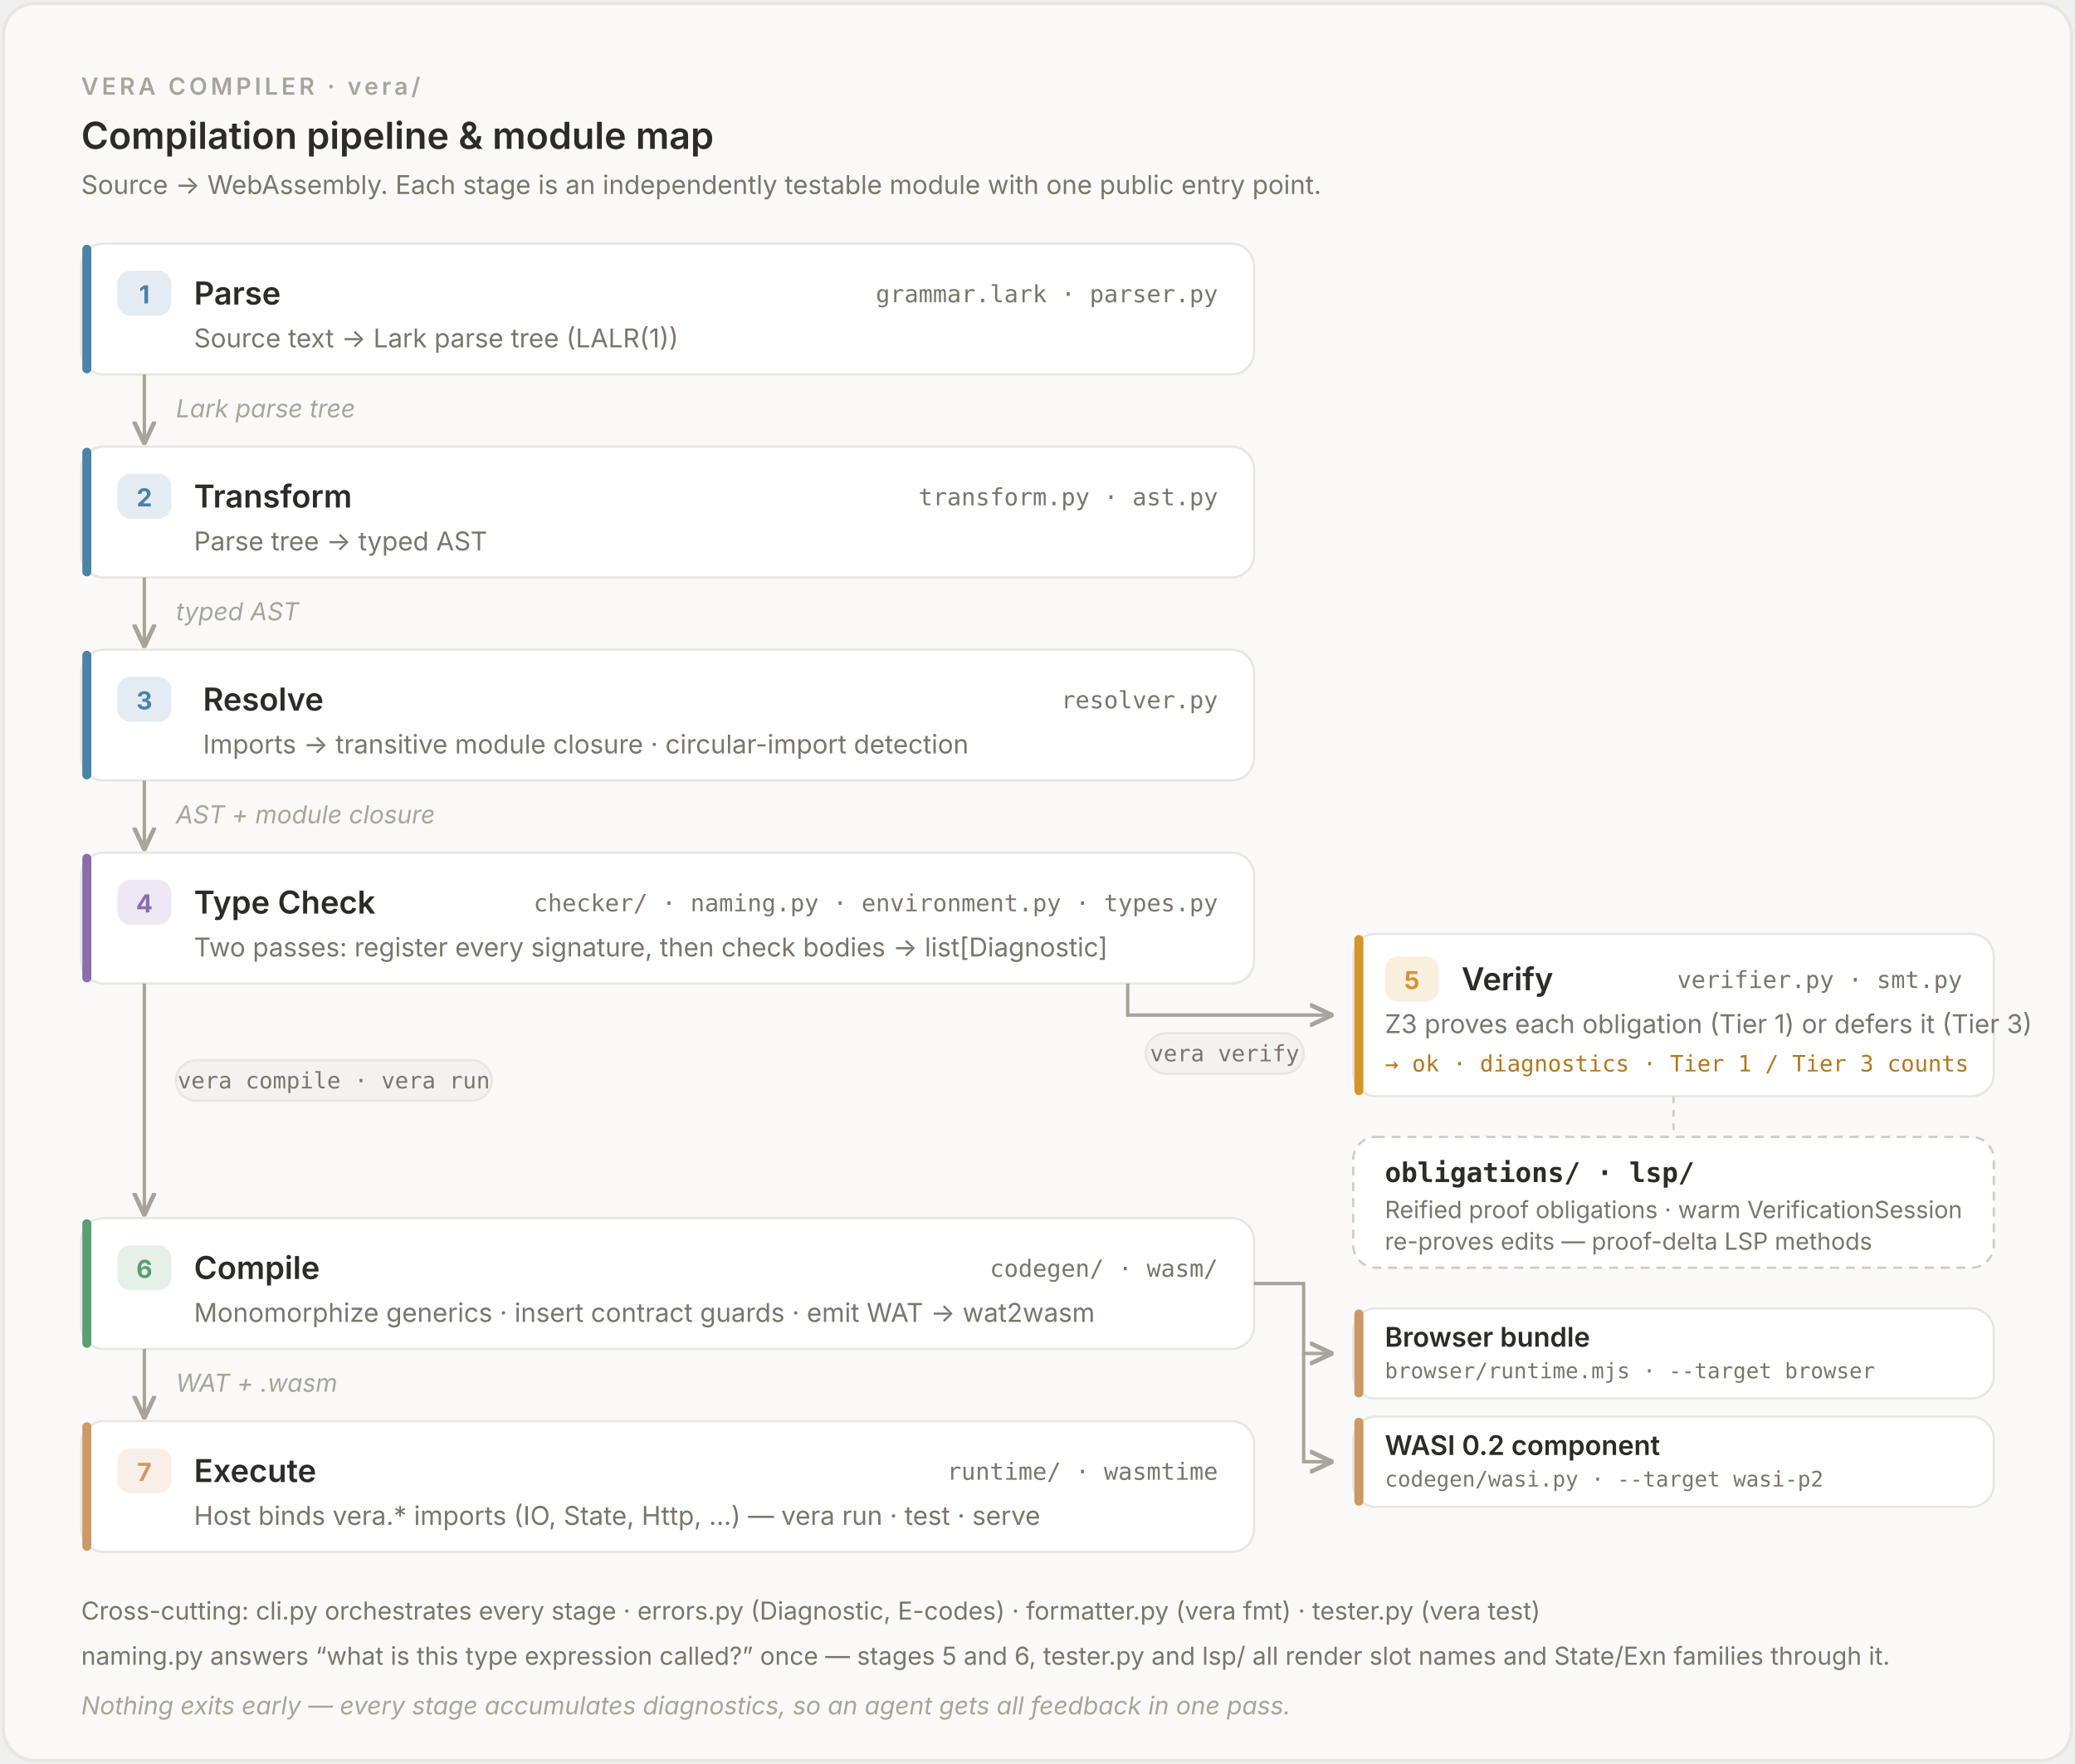
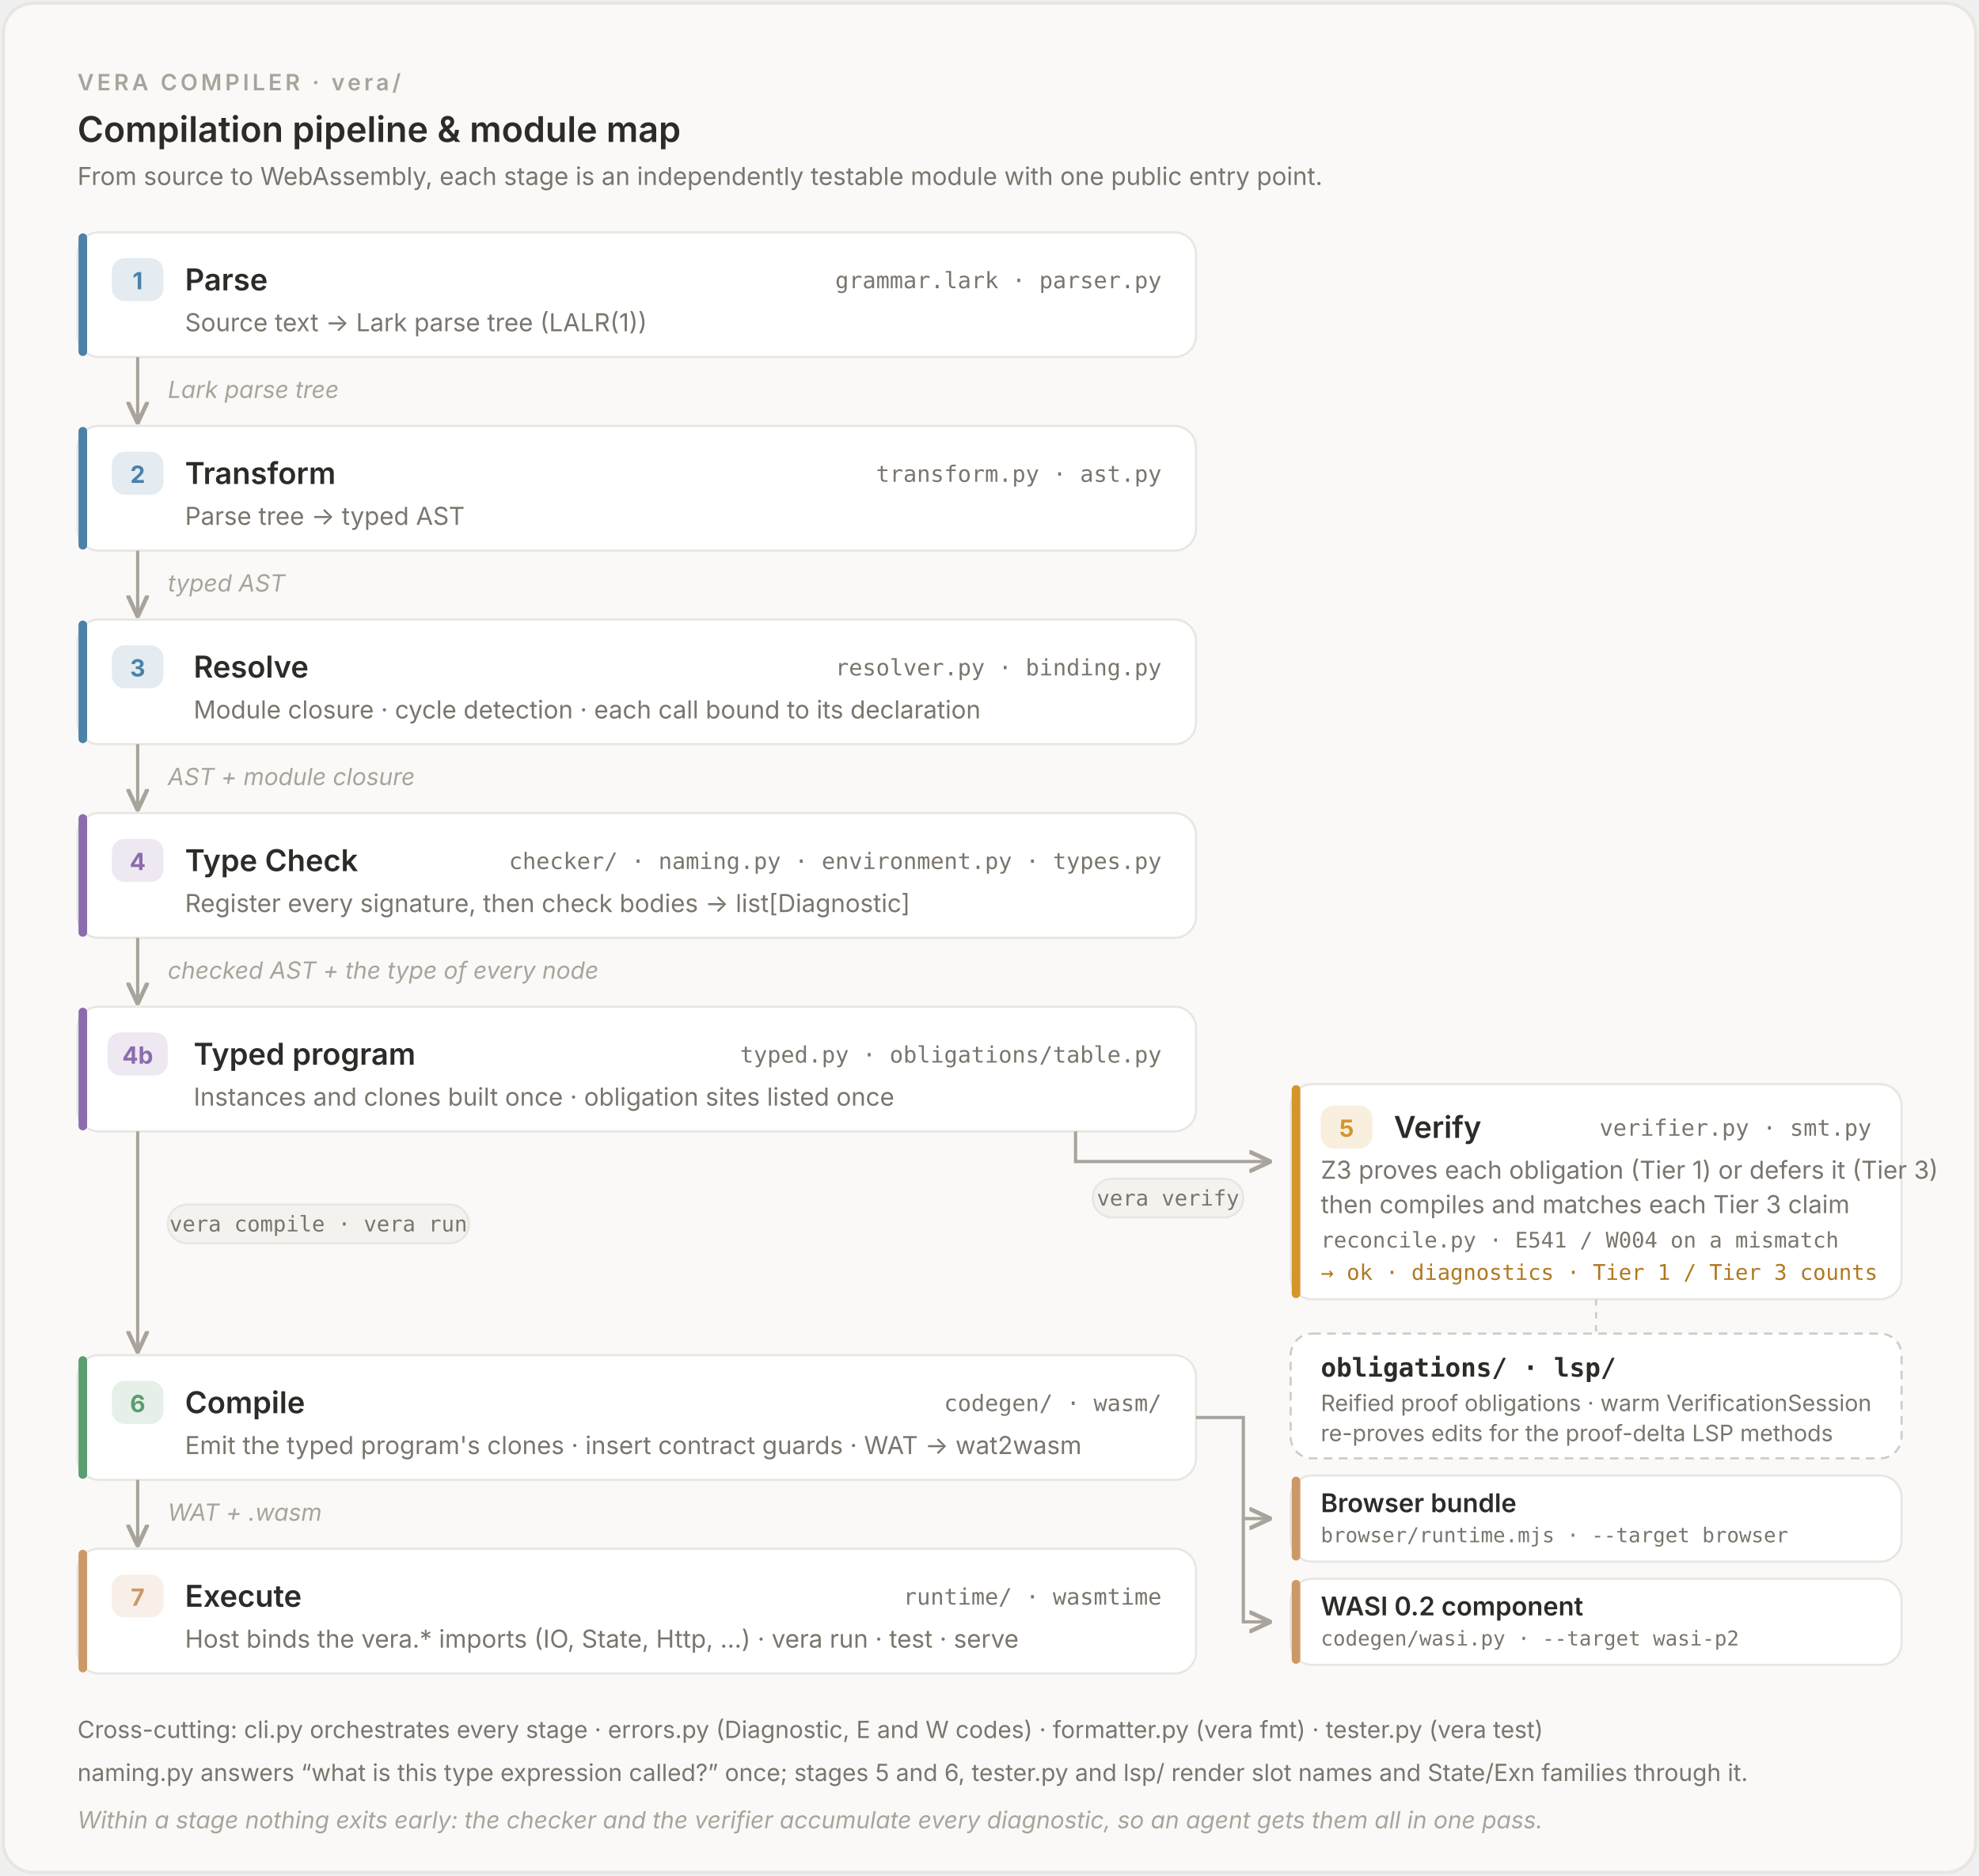
- <svg xmlns="http://www.w3.org/2000/svg" width="920" height="782" viewBox="0 0 920 782" role="img" aria-labelledby="title">
+ <svg xmlns="http://www.w3.org/2000/svg" width="920" height="872" viewBox="0 0 920 872" role="img" aria-labelledby="title">
  <defs>
    <marker id="arr" viewBox="0 0 8 8" refX="7" refY="4" markerWidth="7" markerHeight="7" orient="auto-start-reverse">
      <path d="M0,0.5 L7.5,4 L0,7.5" fill="none" stroke="#a9a49b" stroke-width="1.5" stroke-linecap="round" stroke-linejoin="round" />
    </marker>
    <style>
      .f  { font-family: -apple-system, BlinkMacSystemFont, 'Segoe UI', system-ui, sans-serif; }
      .m  { font-family: 'SF Mono', Menlo, Monaco, Consolas, monospace; }
      .micro { font-size: 10.5px; font-weight: 600; letter-spacing: 1.5px; fill: #a9a49b; }
      .h1 { font-size: 16.5px; font-weight: 600; fill: #2d2b28; }
      .sub { font-size: 11.5px; fill: #7a756d; }
      .card { fill: #ffffff; stroke: #e8e6e1; stroke-width: 1; }
      .dash { fill: #ffffff; stroke: #cfccc5; stroke-width: 1; stroke-dasharray: 4 3; }
      .title { font-size: 14px; font-weight: 600; fill: #2d2b28; }
      .t12 { font-size: 12px; font-weight: 600; fill: #2d2b28; }
      .mod { font-size: 10.5px; fill: #7a756d; }
      .desc { font-size: 11.5px; fill: #7a756d; }
      .num { font-size: 11px; font-weight: 700; }
      .art { font-size: 11px; font-style: italic; fill: #a9a49b; }
      .pill { fill: #f3f2ef; stroke: #e8e6e1; stroke-width: 1; }
      .pillt { font-size: 10px; fill: #7a756d; }
      .edge { fill: none; stroke: #a9a49b; stroke-width: 1.5; }
      .foot { font-size: 11px; fill: #7a756d; }
      .footi { font-size: 11px; font-style: italic; fill: #a9a49b; }
    </style>
  </defs>
-   <rect x="1.5" y="1.5" width="917" height="779" rx="14" fill="#faf9f7" stroke="#e8e6e1" stroke-width="1.5" />
+   <rect x="1.5" y="1.5" width="917" height="869" rx="14" fill="#faf9f7" stroke="#e8e6e1" stroke-width="1.5" />
  <text class="f micro" x="36" y="42">VERA COMPILER · vera/</text>
  <text class="f h1" x="36" y="66">Compilation pipeline &amp; module map</text>
-   <text class="f sub" x="36" y="86">Source → WebAssembly. Each stage is an independently testable module with one public entry point.</text>
+   <text class="f sub" x="36" y="86">From source to WebAssembly, each stage is an independently testable module with one public entry point.</text>
  <g>
    <rect class="card" x="36" y="108" width="520" height="58" rx="10" />
    <rect x="36.5" y="108.5" width="4" height="57" rx="2" fill="#4a82a8" />
    <rect x="52" y="120" width="24" height="20" rx="6" fill="#e4ecf2" />
    <text class="f num" x="64" y="134.5" text-anchor="middle" fill="#4a82a8">1</text>
    <text class="f title" x="86" y="135">Parse</text>
    <text class="m mod" x="540" y="134" text-anchor="end">grammar.lark · parser.py</text>
    <text class="f desc" x="86" y="154">Source text → Lark parse tree (LALR(1))</text>
  </g>
  <line class="edge" x1="64" y1="166" x2="64" y2="196" marker-end="url(#arr)" />
  <text class="f art" x="78" y="185">Lark parse tree</text>
  <g>
    <rect class="card" x="36" y="198" width="520" height="58" rx="10" />
    <rect x="36.5" y="198.5" width="4" height="57" rx="2" fill="#4a82a8" />
    <rect x="52" y="210" width="24" height="20" rx="6" fill="#e4ecf2" />
    <text class="f num" x="64" y="224.5" text-anchor="middle" fill="#4a82a8">2</text>
    <text class="f title" x="86" y="225">Transform</text>
    <text class="m mod" x="540" y="224" text-anchor="end">transform.py · ast.py</text>
    <text class="f desc" x="86" y="244">Parse tree → typed AST</text>
  </g>
  <line class="edge" x1="64" y1="256" x2="64" y2="286" marker-end="url(#arr)" />
  <text class="f art" x="78" y="275">typed AST</text>
  <g>
    <rect class="card" x="36" y="288" width="520" height="58" rx="10" />
    <rect x="36.5" y="288.5" width="4" height="57" rx="2" fill="#4a82a8" />
    <rect x="52" y="300" width="24" height="20" rx="6" fill="#e4ecf2" />
    <text class="f num" x="64" y="314.5" text-anchor="middle" fill="#4a82a8">3</text>
    <text class="f title" x="90" y="315">Resolve</text>
-     <text class="m mod" x="540" y="314" text-anchor="end">resolver.py</text>
-     <text class="f desc" x="90" y="334">Imports → transitive module closure · circular-import detection</text>
+     <text class="m mod" x="540" y="314" text-anchor="end">resolver.py · binding.py</text>
+     <text class="f desc" x="90" y="334">Module closure · cycle detection · each call bound to its declaration</text>
  </g>
  <line class="edge" x1="64" y1="346" x2="64" y2="376" marker-end="url(#arr)" />
  <text class="f art" x="78" y="365">AST + module closure</text>
  <g>
    <rect class="card" x="36" y="378" width="520" height="58" rx="10" />
    <rect x="36.5" y="378.5" width="4" height="57" rx="2" fill="#8b6cad" />
    <rect x="52" y="390" width="24" height="20" rx="6" fill="#ede8f2" />
    <text class="f num" x="64" y="404.5" text-anchor="middle" fill="#8b6cad">4</text>
    <text class="f title" x="86" y="405">Type Check</text>
    <text class="m mod" x="540" y="404" text-anchor="end">checker/ · naming.py · environment.py · types.py</text>
-     <text class="f desc" x="86" y="424">Two passes: register every signature, then check bodies → list[Diagnostic]</text>
+     <text class="f desc" x="86" y="424">Register every signature, then check bodies → list[Diagnostic]</text>
  </g>
-   <line class="edge" x1="64" y1="436" x2="64" y2="538" marker-end="url(#arr)" />
-   <rect class="pill" x="78" y="470" width="140" height="18" rx="9" />
-   <text class="m pillt" x="148" y="482.5" text-anchor="middle">vera compile · vera run</text>
-   <polyline class="edge" points="500,436 500,450 590,450" marker-end="url(#arr)" />
-   <rect class="pill" x="508" y="458" width="70" height="18" rx="9" />
-   <text class="m pillt" x="543" y="470.5" text-anchor="middle">vera verify</text>
+   <line class="edge" x1="64" y1="436" x2="64" y2="466" marker-end="url(#arr)" />
+   <text class="f art" x="78" y="455">checked AST + the type of every node</text>
  <g>
-     <rect class="card" x="600" y="414" width="284" height="72" rx="10" />
-     <rect x="600.5" y="414.5" width="4" height="71" rx="2" fill="#d4952a" />
-     <rect x="614" y="424" width="24" height="20" rx="6" fill="#f8efdf" />
-     <text class="f num" x="626" y="438.5" text-anchor="middle" fill="#d4952a">5</text>
-     <text class="f title" x="648" y="439">Verify</text>
-     <text class="m mod" x="870" y="438" text-anchor="end">verifier.py · smt.py</text>
-     <text class="f desc" x="614" y="458">Z3 proves each obligation (Tier 1) or defers it (Tier 3)</text>
-     <text class="m" x="614" y="475" font-size="10px" fill="#b07820">→ ok · diagnostics · Tier 1 / Tier 3 counts</text>
+     <rect class="card" x="36" y="468" width="520" height="58" rx="10" />
+     <rect x="36.5" y="468.5" width="4" height="57" rx="2" fill="#8b6cad" />
+     <rect x="50" y="480" width="28" height="20" rx="6" fill="#ede8f2" />
+     <text class="f num" x="64" y="494.5" text-anchor="middle" fill="#8b6cad">4b</text>
+     <text class="f title" x="90" y="495">Typed program</text>
+     <text class="m mod" x="540" y="494" text-anchor="end">typed.py · obligations/table.py</text>
+     <text class="f desc" x="90" y="514">Instances and clones built once · obligation sites listed once</text>
  </g>
-   <line x1="742" y1="486" x2="742" y2="504" stroke="#cfccc5" stroke-width="1" stroke-dasharray="3 3" />
+   <line class="edge" x1="64" y1="526" x2="64" y2="628" marker-end="url(#arr)" />
+   <rect class="pill" x="78" y="560" width="140" height="18" rx="9" />
+   <text class="m pillt" x="148" y="572.5" text-anchor="middle">vera compile · vera run</text>
+   <polyline class="edge" points="500,526 500,540 590,540" marker-end="url(#arr)" />
+   <rect class="pill" x="508" y="548" width="70" height="18" rx="9" />
+   <text class="m pillt" x="543" y="560.5" text-anchor="middle">vera verify</text>
  <g>
-     <rect class="dash" x="600" y="504" width="284" height="58" rx="10" />
-     <text class="m t12" x="614" y="524" font-size="11px">obligations/ · lsp/</text>
-     <text class="f" x="614" y="540" font-size="10.5px" fill="#7a756d">Reified proof obligations · warm VerificationSession</text>
-     <text class="f" x="614" y="554" font-size="10.5px" fill="#7a756d">re-proves edits — proof-delta LSP methods</text>
+     <rect class="card" x="600" y="504" width="284" height="100" rx="10" />
+     <rect x="600.5" y="504.5" width="4" height="99" rx="2" fill="#d4952a" />
+     <rect x="614" y="514" width="24" height="20" rx="6" fill="#f8efdf" />
+     <text class="f num" x="626" y="528.5" text-anchor="middle" fill="#d4952a">5</text>
+     <text class="f title" x="648" y="529">Verify</text>
+     <text class="m mod" x="870" y="528" text-anchor="end">verifier.py · smt.py</text>
+     <text class="f desc" x="614" y="548">Z3 proves each obligation (Tier 1) or defers it (Tier 3)</text>
+     <text class="f desc" x="614" y="564">then compiles and matches each Tier 3 claim</text>
+     <text class="m" x="614" y="580" font-size="10px" fill="#7a756d">reconcile.py · E541 / W004 on a mismatch</text>
+     <text class="m" x="614" y="595" font-size="10px" fill="#b07820">→ ok · diagnostics · Tier 1 / Tier 3 counts</text>
+   </g>
+   <line x1="742" y1="604" x2="742" y2="620" stroke="#cfccc5" stroke-width="1" stroke-dasharray="3 3" />
+   <g>
+     <rect class="dash" x="600" y="620" width="284" height="58" rx="10" />
+     <text class="m t12" x="614" y="640" font-size="11px">obligations/ · lsp/</text>
+     <text class="f" x="614" y="656" font-size="10.5px" fill="#7a756d">Reified proof obligations · warm VerificationSession</text>
+     <text class="f" x="614" y="670" font-size="10.5px" fill="#7a756d">re-proves edits for the proof-delta LSP methods</text>
  </g>
  <g>
-     <rect class="card" x="36" y="540" width="520" height="58" rx="10" />
-     <rect x="36.5" y="540.5" width="4" height="57" rx="2" fill="#5a9e6f" />
-     <rect x="52" y="552" width="24" height="20" rx="6" fill="#e6f0e9" />
-     <text class="f num" x="64" y="566.5" text-anchor="middle" fill="#5a9e6f">6</text>
-     <text class="f title" x="86" y="567">Compile</text>
-     <text class="m mod" x="540" y="566" text-anchor="end">codegen/ · wasm/</text>
-     <text class="f desc" x="86" y="586">Monomorphize generics · insert contract guards · emit WAT → wat2wasm</text>
+     <rect class="card" x="36" y="630" width="520" height="58" rx="10" />
+     <rect x="36.5" y="630.5" width="4" height="57" rx="2" fill="#5a9e6f" />
+     <rect x="52" y="642" width="24" height="20" rx="6" fill="#e6f0e9" />
+     <text class="f num" x="64" y="656.5" text-anchor="middle" fill="#5a9e6f">6</text>
+     <text class="f title" x="86" y="657">Compile</text>
+     <text class="m mod" x="540" y="656" text-anchor="end">codegen/ · wasm/</text>
+     <text class="f desc" x="86" y="676">Emit the typed program's clones · insert contract guards · WAT → wat2wasm</text>
  </g>
-   <line class="edge" x1="64" y1="598" x2="64" y2="628" marker-end="url(#arr)" />
-   <text class="f art" x="78" y="617">WAT + .wasm</text>
-   <polyline class="edge" points="556,569 578,569 578,600 590,600" marker-end="url(#arr)" />
-   <polyline class="edge" points="578,600 578,648 590,648" marker-end="url(#arr)" />
+   <line class="edge" x1="64" y1="688" x2="64" y2="718" marker-end="url(#arr)" />
+   <text class="f art" x="78" y="707">WAT + .wasm</text>
+   <polyline class="edge" points="556,659 578,659 578,706 590,706" marker-end="url(#arr)" />
+   <polyline class="edge" points="578,706 578,754 590,754" marker-end="url(#arr)" />
  <g>
-     <rect class="card" x="36" y="630" width="520" height="58" rx="10" />
-     <rect x="36.5" y="630.5" width="4" height="57" rx="2" fill="#cc9966" />
-     <rect x="52" y="642" width="24" height="20" rx="6" fill="#f7efe8" />
-     <text class="f num" x="64" y="656.5" text-anchor="middle" fill="#cc9966">7</text>
-     <text class="f title" x="86" y="657">Execute</text>
-     <text class="m mod" x="540" y="656" text-anchor="end">runtime/ · wasmtime</text>
-     <text class="f desc" x="86" y="676">Host binds vera.* imports (IO, State, Http, …) — vera run · test · serve</text>
+     <rect class="card" x="36" y="720" width="520" height="58" rx="10" />
+     <rect x="36.5" y="720.5" width="4" height="57" rx="2" fill="#cc9966" />
+     <rect x="52" y="732" width="24" height="20" rx="6" fill="#f7efe8" />
+     <text class="f num" x="64" y="746.5" text-anchor="middle" fill="#cc9966">7</text>
+     <text class="f title" x="86" y="747">Execute</text>
+     <text class="m mod" x="540" y="746" text-anchor="end">runtime/ · wasmtime</text>
+     <text class="f desc" x="86" y="766">Host binds the vera.* imports (IO, State, Http, …) · vera run · test · serve</text>
  </g>
  <g>
-     <rect class="card" x="600" y="580" width="284" height="40" rx="10" />
-     <rect x="600.5" y="580.5" width="4" height="39" rx="2" fill="#cc9966" />
-     <text class="f t12" x="614" y="597">Browser bundle</text>
-     <text class="m" x="614" y="611" font-size="9.5px" fill="#7a756d">browser/runtime.mjs · --target browser</text>
+     <rect class="card" x="600" y="686" width="284" height="40" rx="10" />
+     <rect x="600.5" y="686.5" width="4" height="39" rx="2" fill="#cc9966" />
+     <text class="f t12" x="614" y="703">Browser bundle</text>
+     <text class="m" x="614" y="717" font-size="9.5px" fill="#7a756d">browser/runtime.mjs · --target browser</text>
  </g>
  <g>
-     <rect class="card" x="600" y="628" width="284" height="40" rx="10" />
-     <rect x="600.5" y="628.5" width="4" height="39" rx="2" fill="#cc9966" />
-     <text class="f t12" x="614" y="645">WASI 0.2 component</text>
-     <text class="m" x="614" y="659" font-size="9.5px" fill="#7a756d">codegen/wasi.py · --target wasi-p2</text>
+     <rect class="card" x="600" y="734" width="284" height="40" rx="10" />
+     <rect x="600.5" y="734.5" width="4" height="39" rx="2" fill="#cc9966" />
+     <text class="f t12" x="614" y="751">WASI 0.2 component</text>
+     <text class="m" x="614" y="765" font-size="9.5px" fill="#7a756d">codegen/wasi.py · --target wasi-p2</text>
  </g>
-   <text class="f foot" x="36" y="718">Cross-cutting: cli.py orchestrates every stage · errors.py (Diagnostic, E-codes) · formatter.py (vera fmt) · tester.py (vera test)</text>
-   <text class="f foot" x="36" y="738">naming.py answers “what is this type expression called?” once — stages 5 and 6, tester.py and lsp/ all render slot names and State/Exn families through it.</text>
-   <text class="f footi" x="36" y="760">Nothing exits early — every stage accumulates diagnostics, so an agent gets all feedback in one pass.</text>
+   <text class="f foot" x="36" y="808">Cross-cutting: cli.py orchestrates every stage · errors.py (Diagnostic, E and W codes) · formatter.py (vera fmt) · tester.py (vera test)</text>
+   <text class="f foot" x="36" y="828">naming.py answers “what is this type expression called?” once; stages 5 and 6, tester.py and lsp/ render slot names and State/Exn families through it.</text>
+   <text class="f footi" x="36" y="850">Within a stage nothing exits early: the checker and the verifier accumulate every diagnostic, so an agent gets them all in one pass.</text>
</svg>
